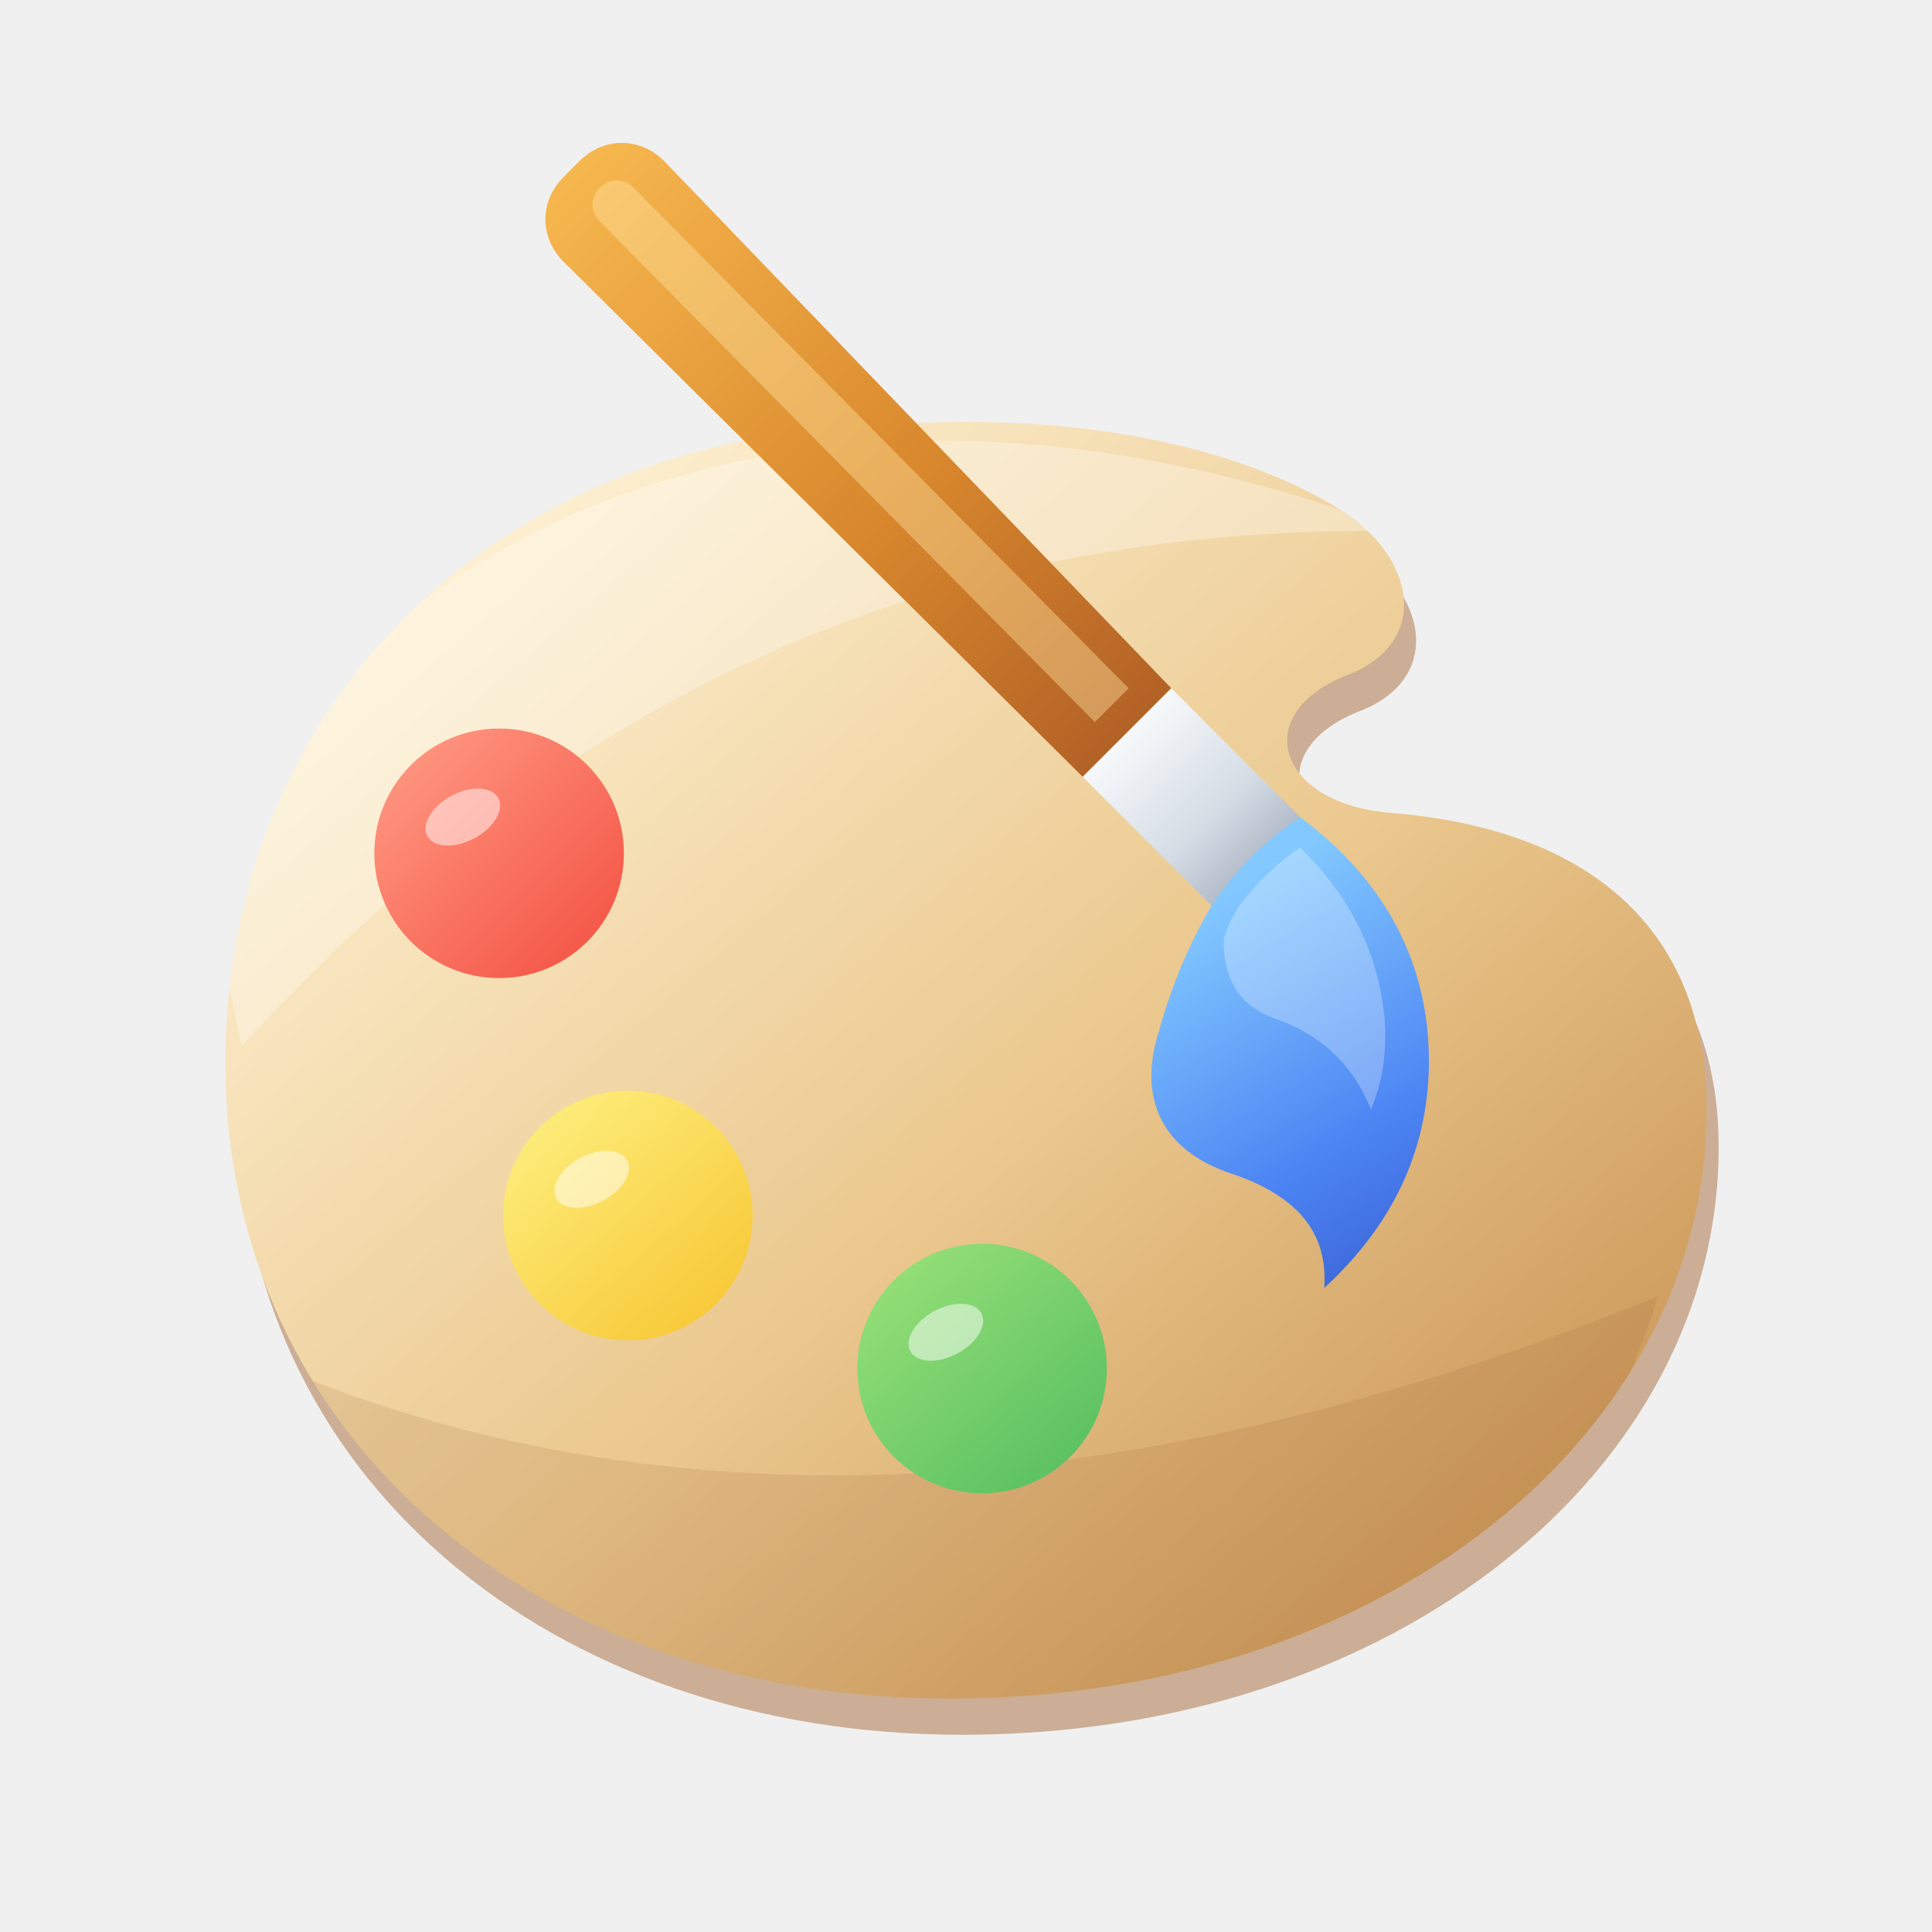
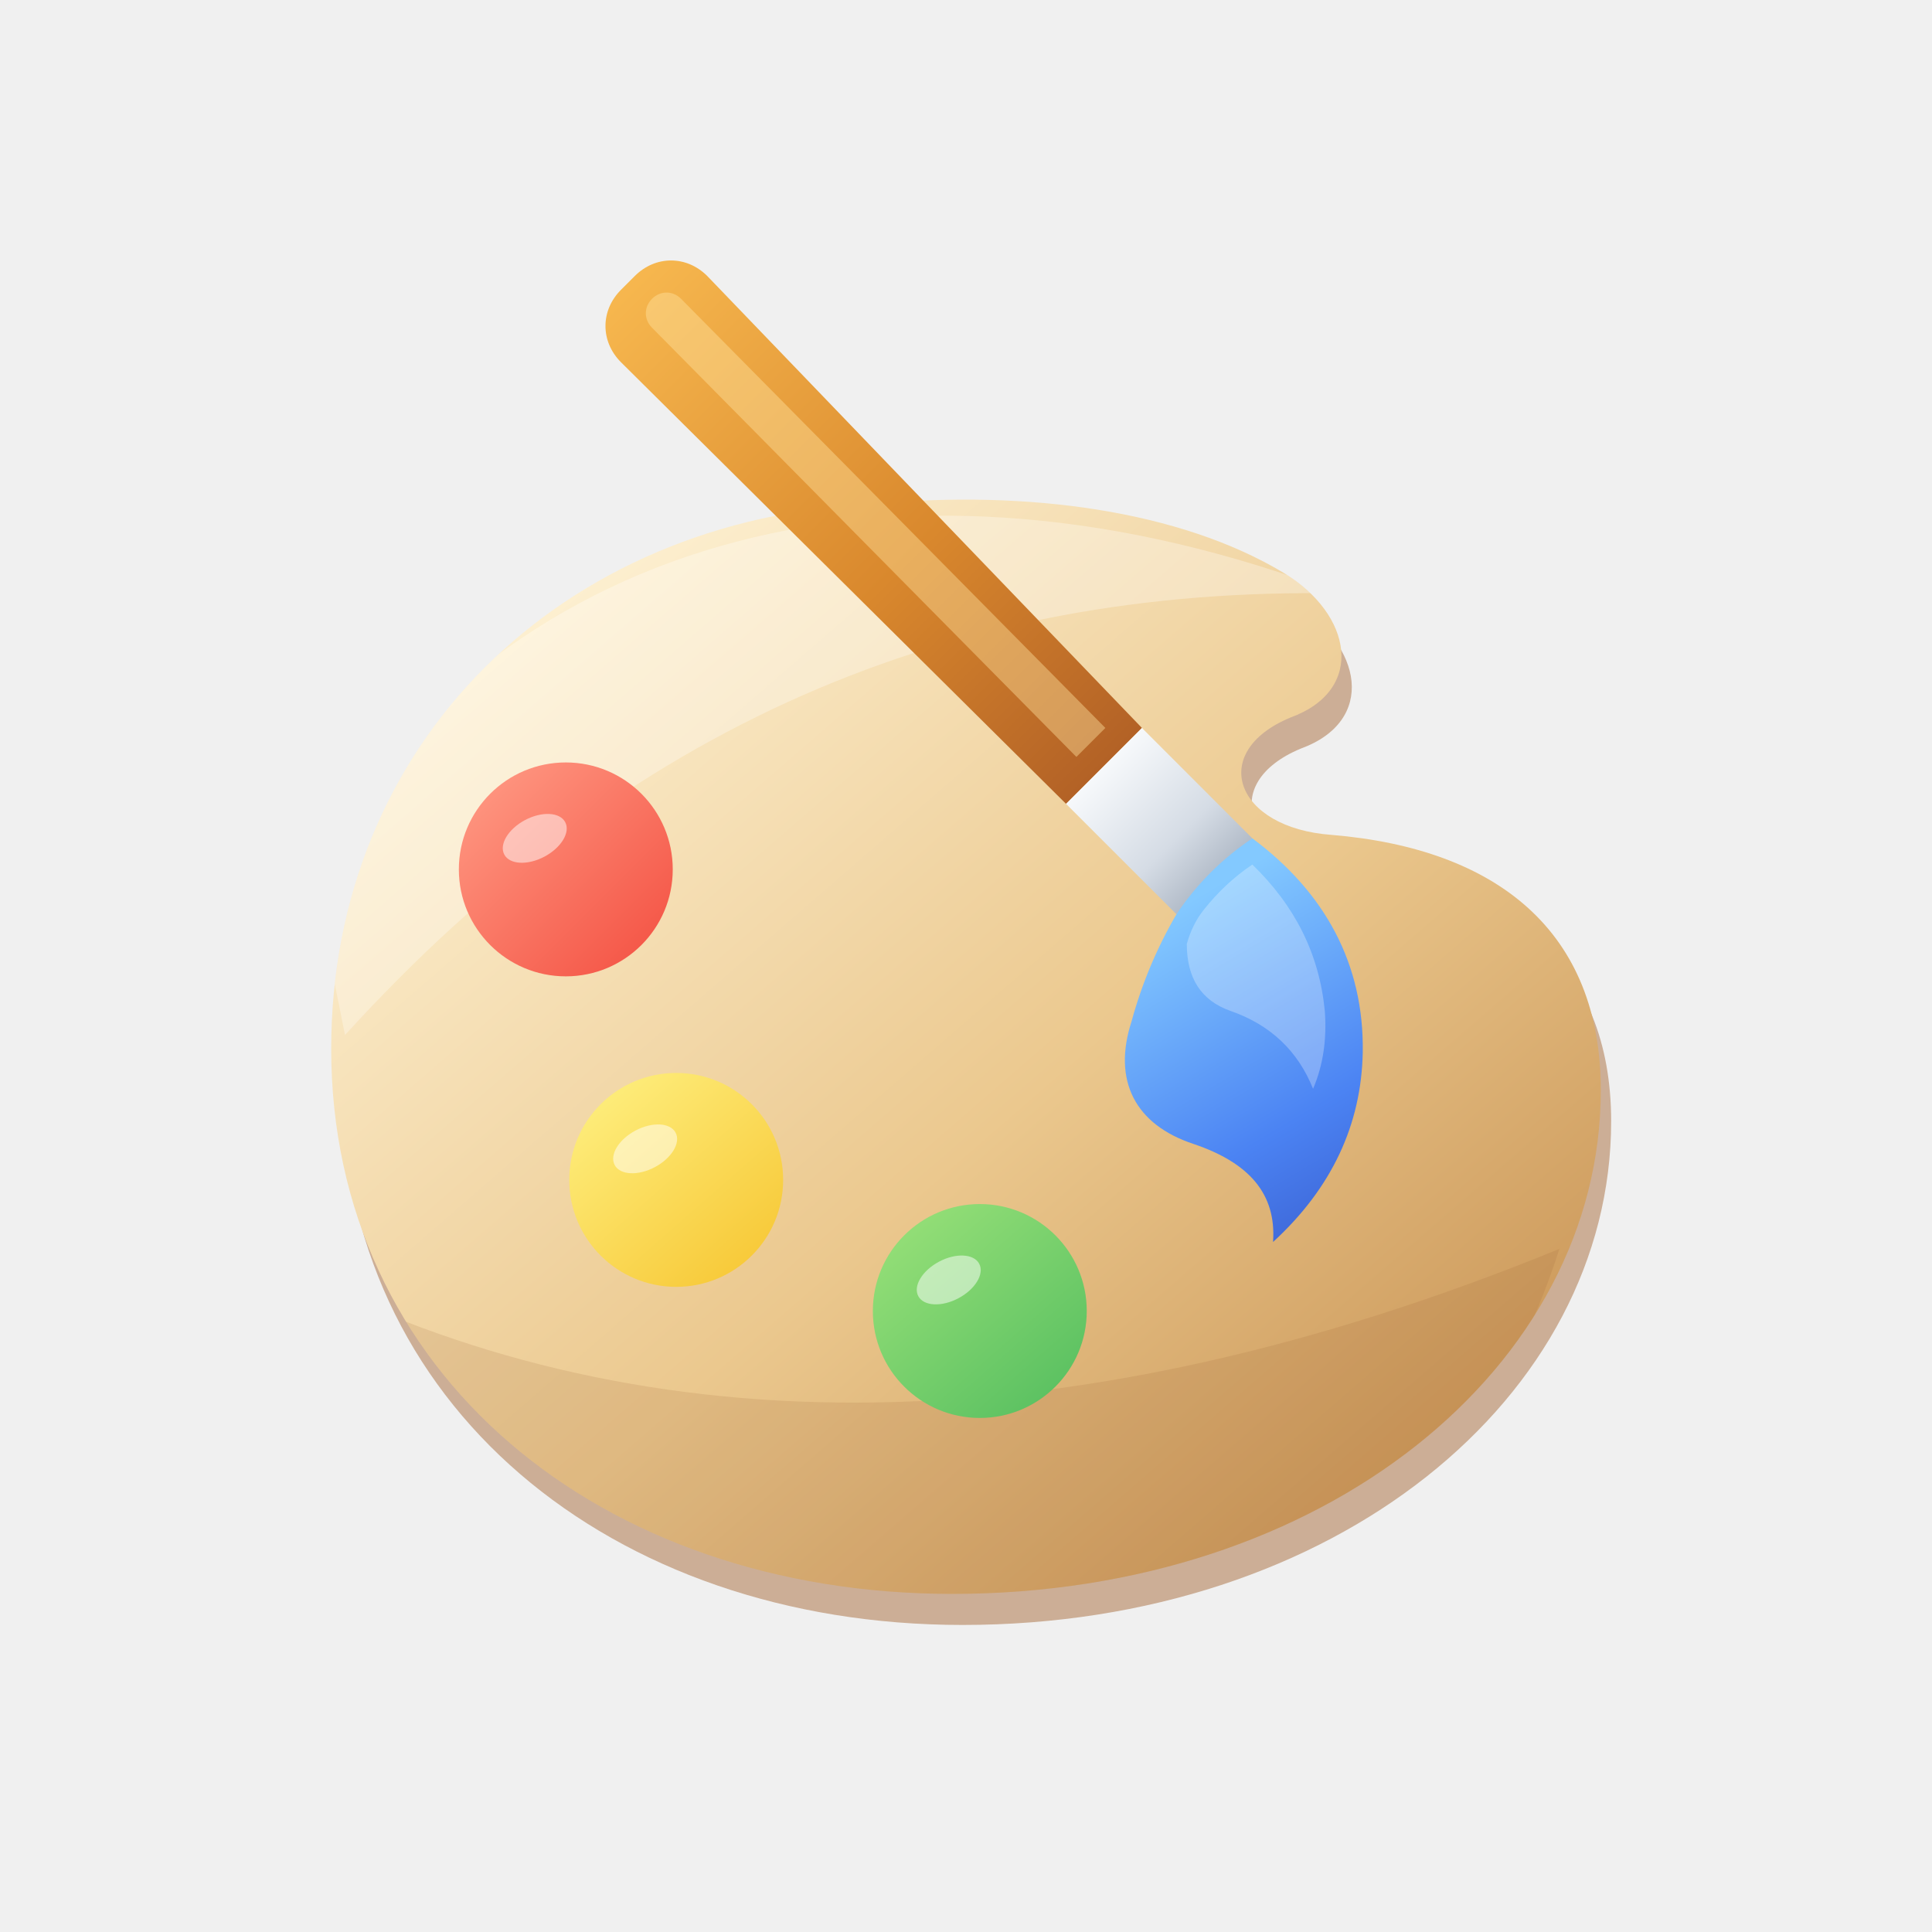
- <svg xmlns="http://www.w3.org/2000/svg" viewBox="0 0 24 24">
+ <svg xmlns="http://www.w3.org/2000/svg" viewBox="-2 -2 28 28">
  <defs>
    <linearGradient id="board" x1="5" y1="6" x2="18" y2="21" gradientUnits="userSpaceOnUse">
      <stop stop-color="#FFF4D8" />
      <stop offset=".56" stop-color="#EBC88E" />
      <stop offset="1" stop-color="#C99455" />
    </linearGradient>
    <linearGradient id="handle" x1="7" y1="2" x2="14.5" y2="9.5" gradientUnits="userSpaceOnUse">
      <stop stop-color="#F7B84F" />
      <stop offset=".55" stop-color="#D9882D" />
      <stop offset="1" stop-color="#AD5C25" />
    </linearGradient>
    <linearGradient id="ferrule" x1="14" y1="9" x2="16" y2="11" gradientUnits="userSpaceOnUse">
      <stop stop-color="#F8FAFC" />
      <stop offset=".55" stop-color="#D5DCE5" />
      <stop offset="1" stop-color="#9DA8B7" />
    </linearGradient>
    <linearGradient id="bristles" x1="14.5" y1="11.5" x2="17.6" y2="16.7" gradientUnits="userSpaceOnUse">
      <stop stop-color="#83C9FF" />
      <stop offset=".58" stop-color="#4B83F3" />
      <stop offset="1" stop-color="#3657C9" />
    </linearGradient>
    <linearGradient id="red" x1="5" y1="9" x2="8" y2="12" gradientUnits="userSpaceOnUse">
      <stop stop-color="#FF9A84" />
      <stop offset="1" stop-color="#F34C3E" />
    </linearGradient>
    <linearGradient id="yellow" x1="6.5" y1="13" x2="10" y2="17" gradientUnits="userSpaceOnUse">
      <stop stop-color="#FFF58A" />
      <stop offset="1" stop-color="#F5BC20" />
    </linearGradient>
    <linearGradient id="green" x1="10.5" y1="15" x2="14" y2="19" gradientUnits="userSpaceOnUse">
      <stop stop-color="#A4E77D" />
      <stop offset="1" stop-color="#4AB85B" />
    </linearGradient>
    <clipPath id="board-shape">
      <path d="M10.7 5.3C6.1 5.5 2.8 8.8 2.8 13.2c0 4.7 3.9 7.9 9 7.9 5.4 0 9.4-3.3 9.4-7.3 0-2.3-1.5-3.5-3.9-3.7-1.4-.1-1.8-1.2-.6-1.7 1.1-.4.9-1.5-.1-2.1-1.5-.9-3.7-1.2-5.9-1Z" />
    </clipPath>
  </defs>
  <path d="M10.7 5.3C6.1 5.5 2.8 8.8 2.8 13.2c0 4.7 3.9 7.9 9 7.9 5.4 0 9.4-3.3 9.4-7.3 0-2.3-1.5-3.5-3.9-3.7-1.4-.1-1.8-1.2-.6-1.7 1.1-.4.9-1.5-.1-2.1-1.5-.9-3.7-1.2-5.9-1Z" fill="#A96D3C" fill-opacity=".5" transform="translate(.15 .45)" />
  <path d="M10.7 5.3C6.1 5.5 2.8 8.8 2.8 13.2c0 4.7 3.9 7.9 9 7.9 5.4 0 9.4-3.3 9.4-7.3 0-2.3-1.5-3.5-3.9-3.7-1.4-.1-1.8-1.2-.6-1.7 1.1-.4.9-1.5-.1-2.1-1.5-.9-3.7-1.2-5.9-1Z" fill="url(#board)" />
  <g clip-path="url(#board-shape)">
    <path d="M2.5 10.5C5.4 5.7 11.1 4.2 17.4 6.6 11.8 6.5 7.1 8.5 3 13l-.5-2.5Z" fill="#FFFFFF" fill-opacity=".3" />
    <path d="M2.4 16.5c5 2.5 11.1 2.5 18.2-.4-1.4 4.4-5.2 6.6-10.1 6-4.3-.5-7-2.4-8.1-5.6Z" fill="#92582E" fill-opacity=".14" />
  </g>
  <circle cx="6.2" cy="10.6" r="1.55" fill="url(#red)" />
  <circle cx="7.8" cy="15.1" r="1.55" fill="url(#yellow)" />
  <circle cx="12.2" cy="17" r="1.55" fill="url(#green)" />
  <g fill="#FFFFFF" fill-opacity=".5">
    <ellipse cx="5.75" cy="10.15" rx=".5" ry=".3" transform="rotate(-28 5.75 10.15)" />
    <ellipse cx="7.35" cy="14.65" rx=".5" ry=".3" transform="rotate(-28 7.35 14.65)" />
    <ellipse cx="11.75" cy="16.55" rx=".5" ry=".3" transform="rotate(-28 11.75 16.55)" />
  </g>
  <path d="M7 3.25c-.3-.3-.3-.75 0-1.05l.2-.2c.3-.3.75-.3 1.05 0l6.3 6.55-1.1 1.1L7 3.25Z" fill="url(#handle)" />
  <path d="M7.45 2.75c-.12-.12-.12-.3 0-.42.12-.12.3-.12.42 0l6.15 6.22-.42.42-6.15-6.22Z" fill="#FFE5A2" fill-opacity=".42" />
  <path d="m13.45 9.65 1.1-1.1 1.6 1.6-1.1 1.1-1.6-1.6Z" fill="url(#ferrule)" />
  <path d="M15.05 11.25c.3-.45.68-.82 1.1-1.1 1.05.78 1.62 1.82 1.6 3.1-.02 1.05-.45 1.97-1.3 2.75.05-.7-.35-1.15-1.15-1.42-.85-.28-1.18-.92-.9-1.78.15-.55.37-1.07.65-1.55Z" fill="url(#bristles)" />
  <path d="M15.45 11.18c.2-.25.43-.47.7-.65.62.6.97 1.3 1.05 2.12.03.4-.02.78-.17 1.13-.22-.55-.62-.93-1.2-1.13-.42-.15-.63-.47-.63-.97.05-.18.13-.35.25-.5Z" fill="#FFFFFF" fill-opacity=".27" />
</svg>
